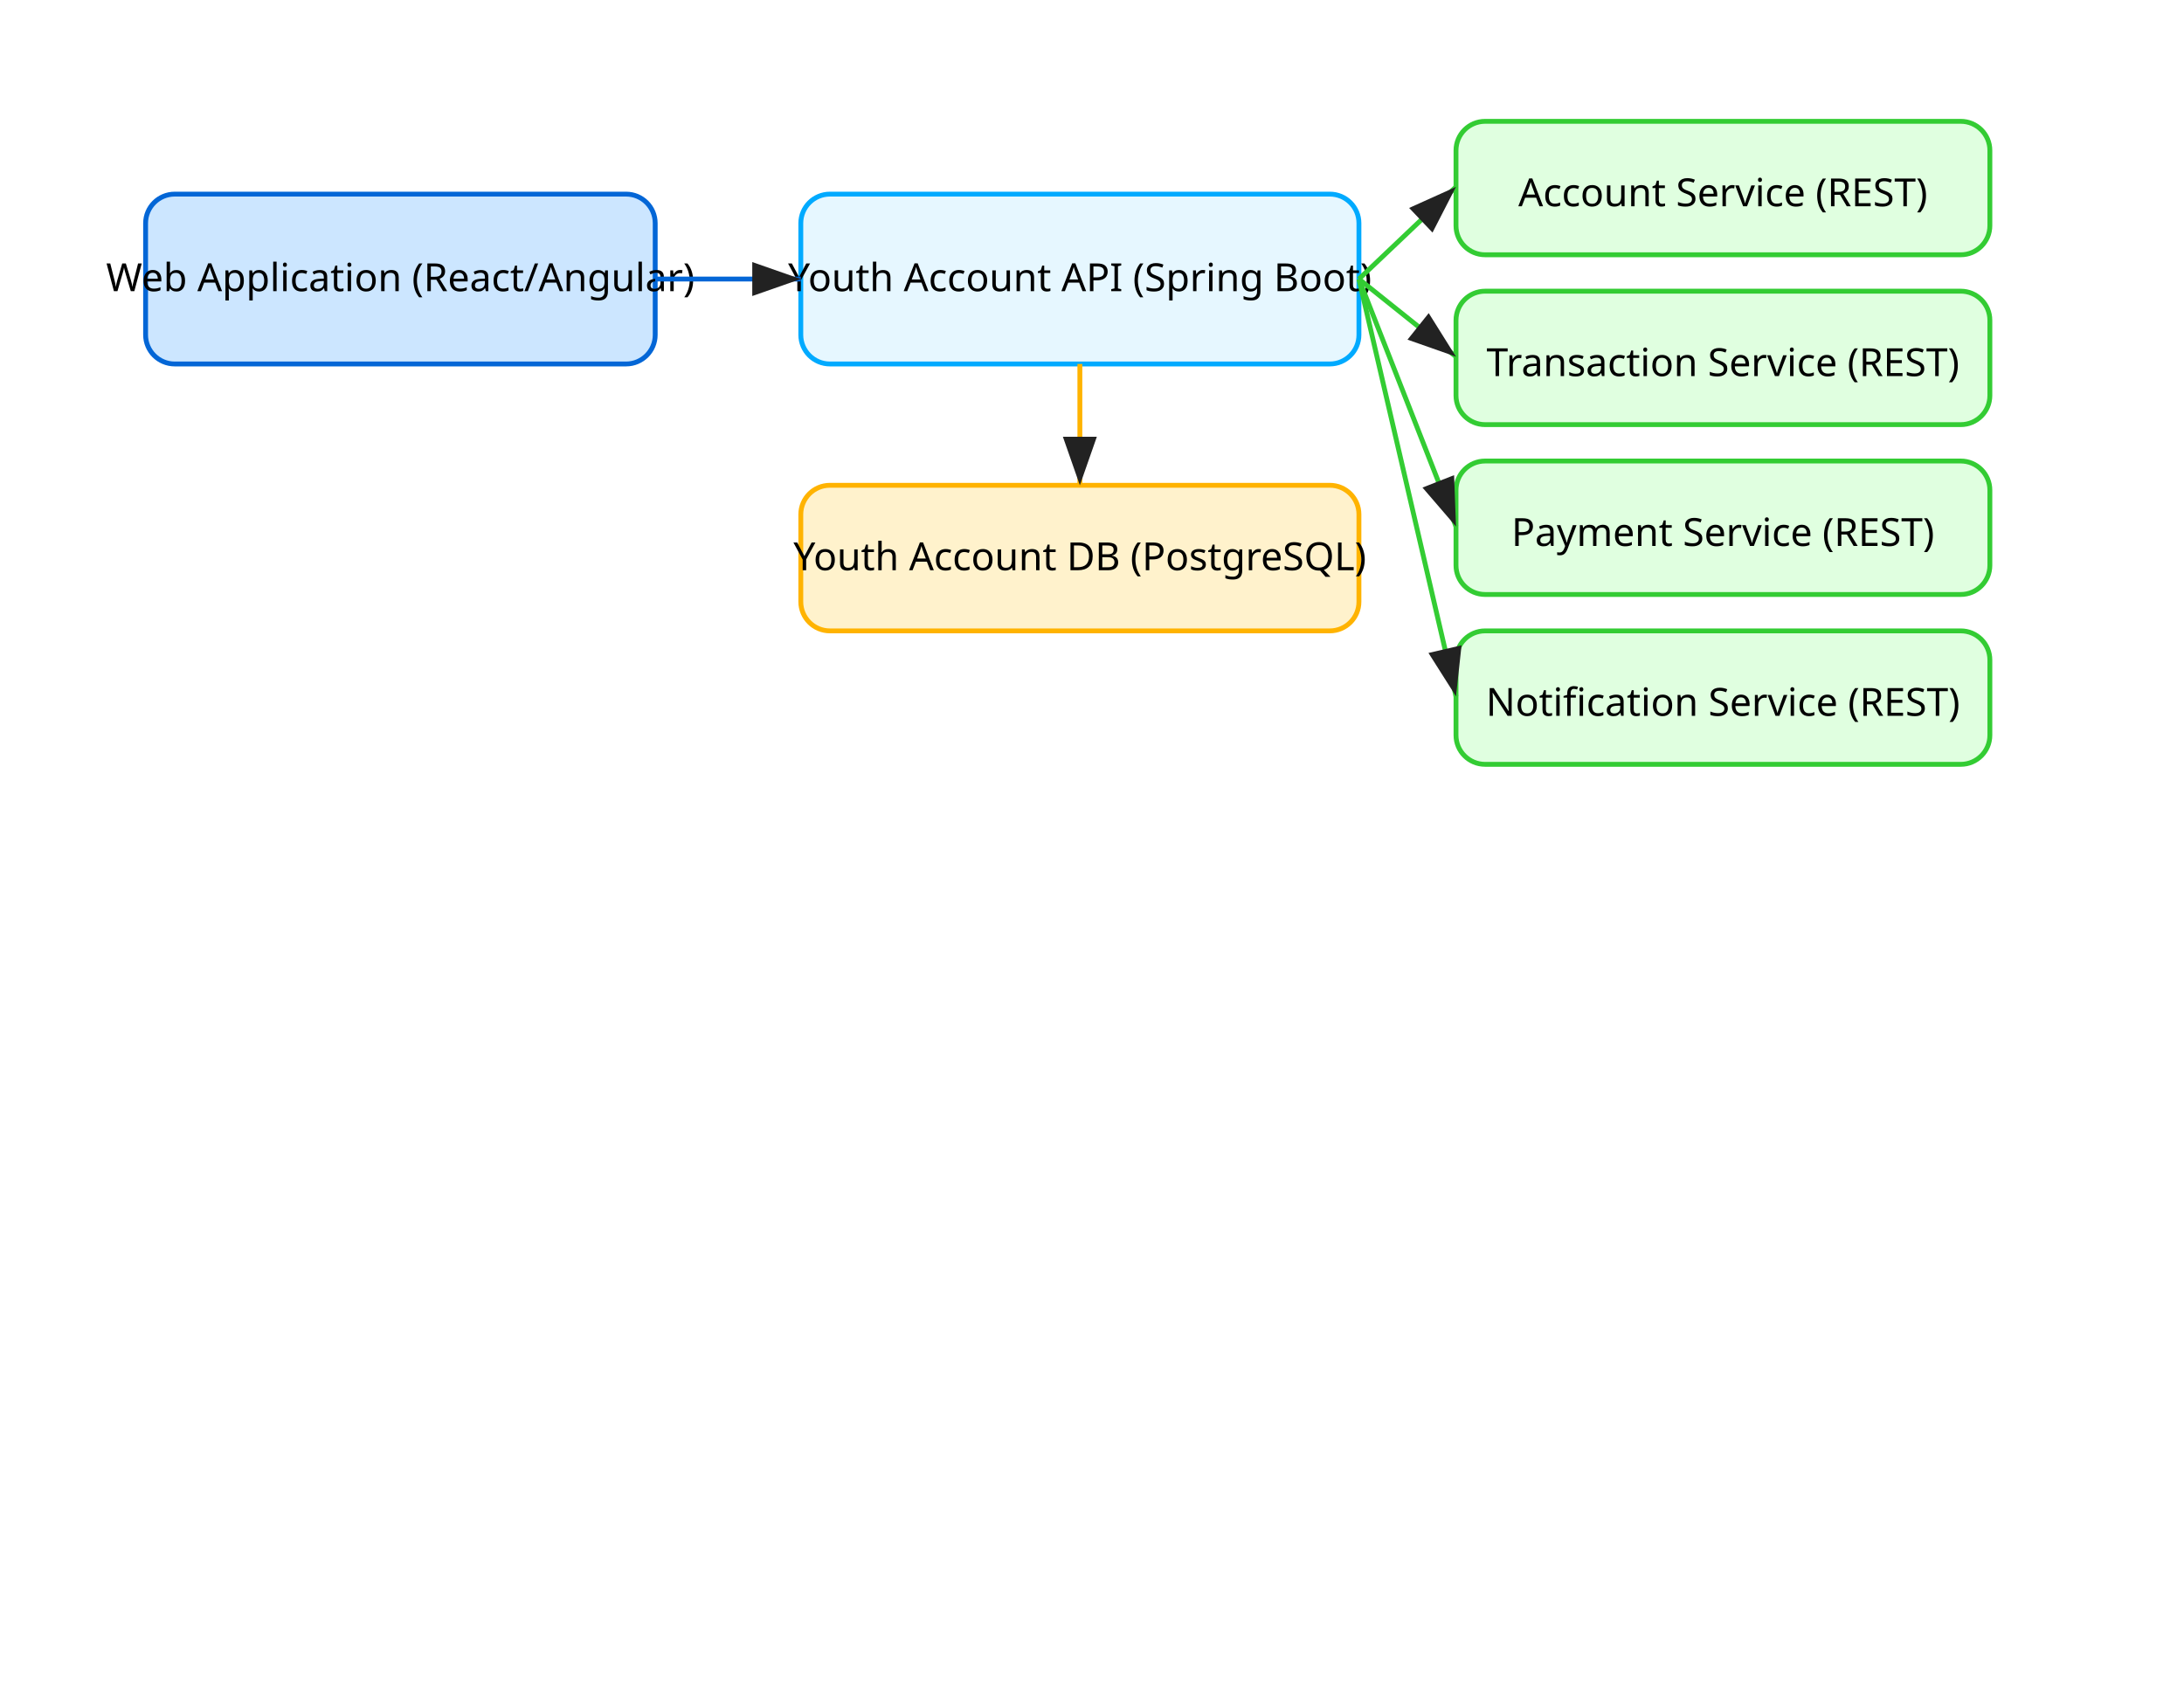
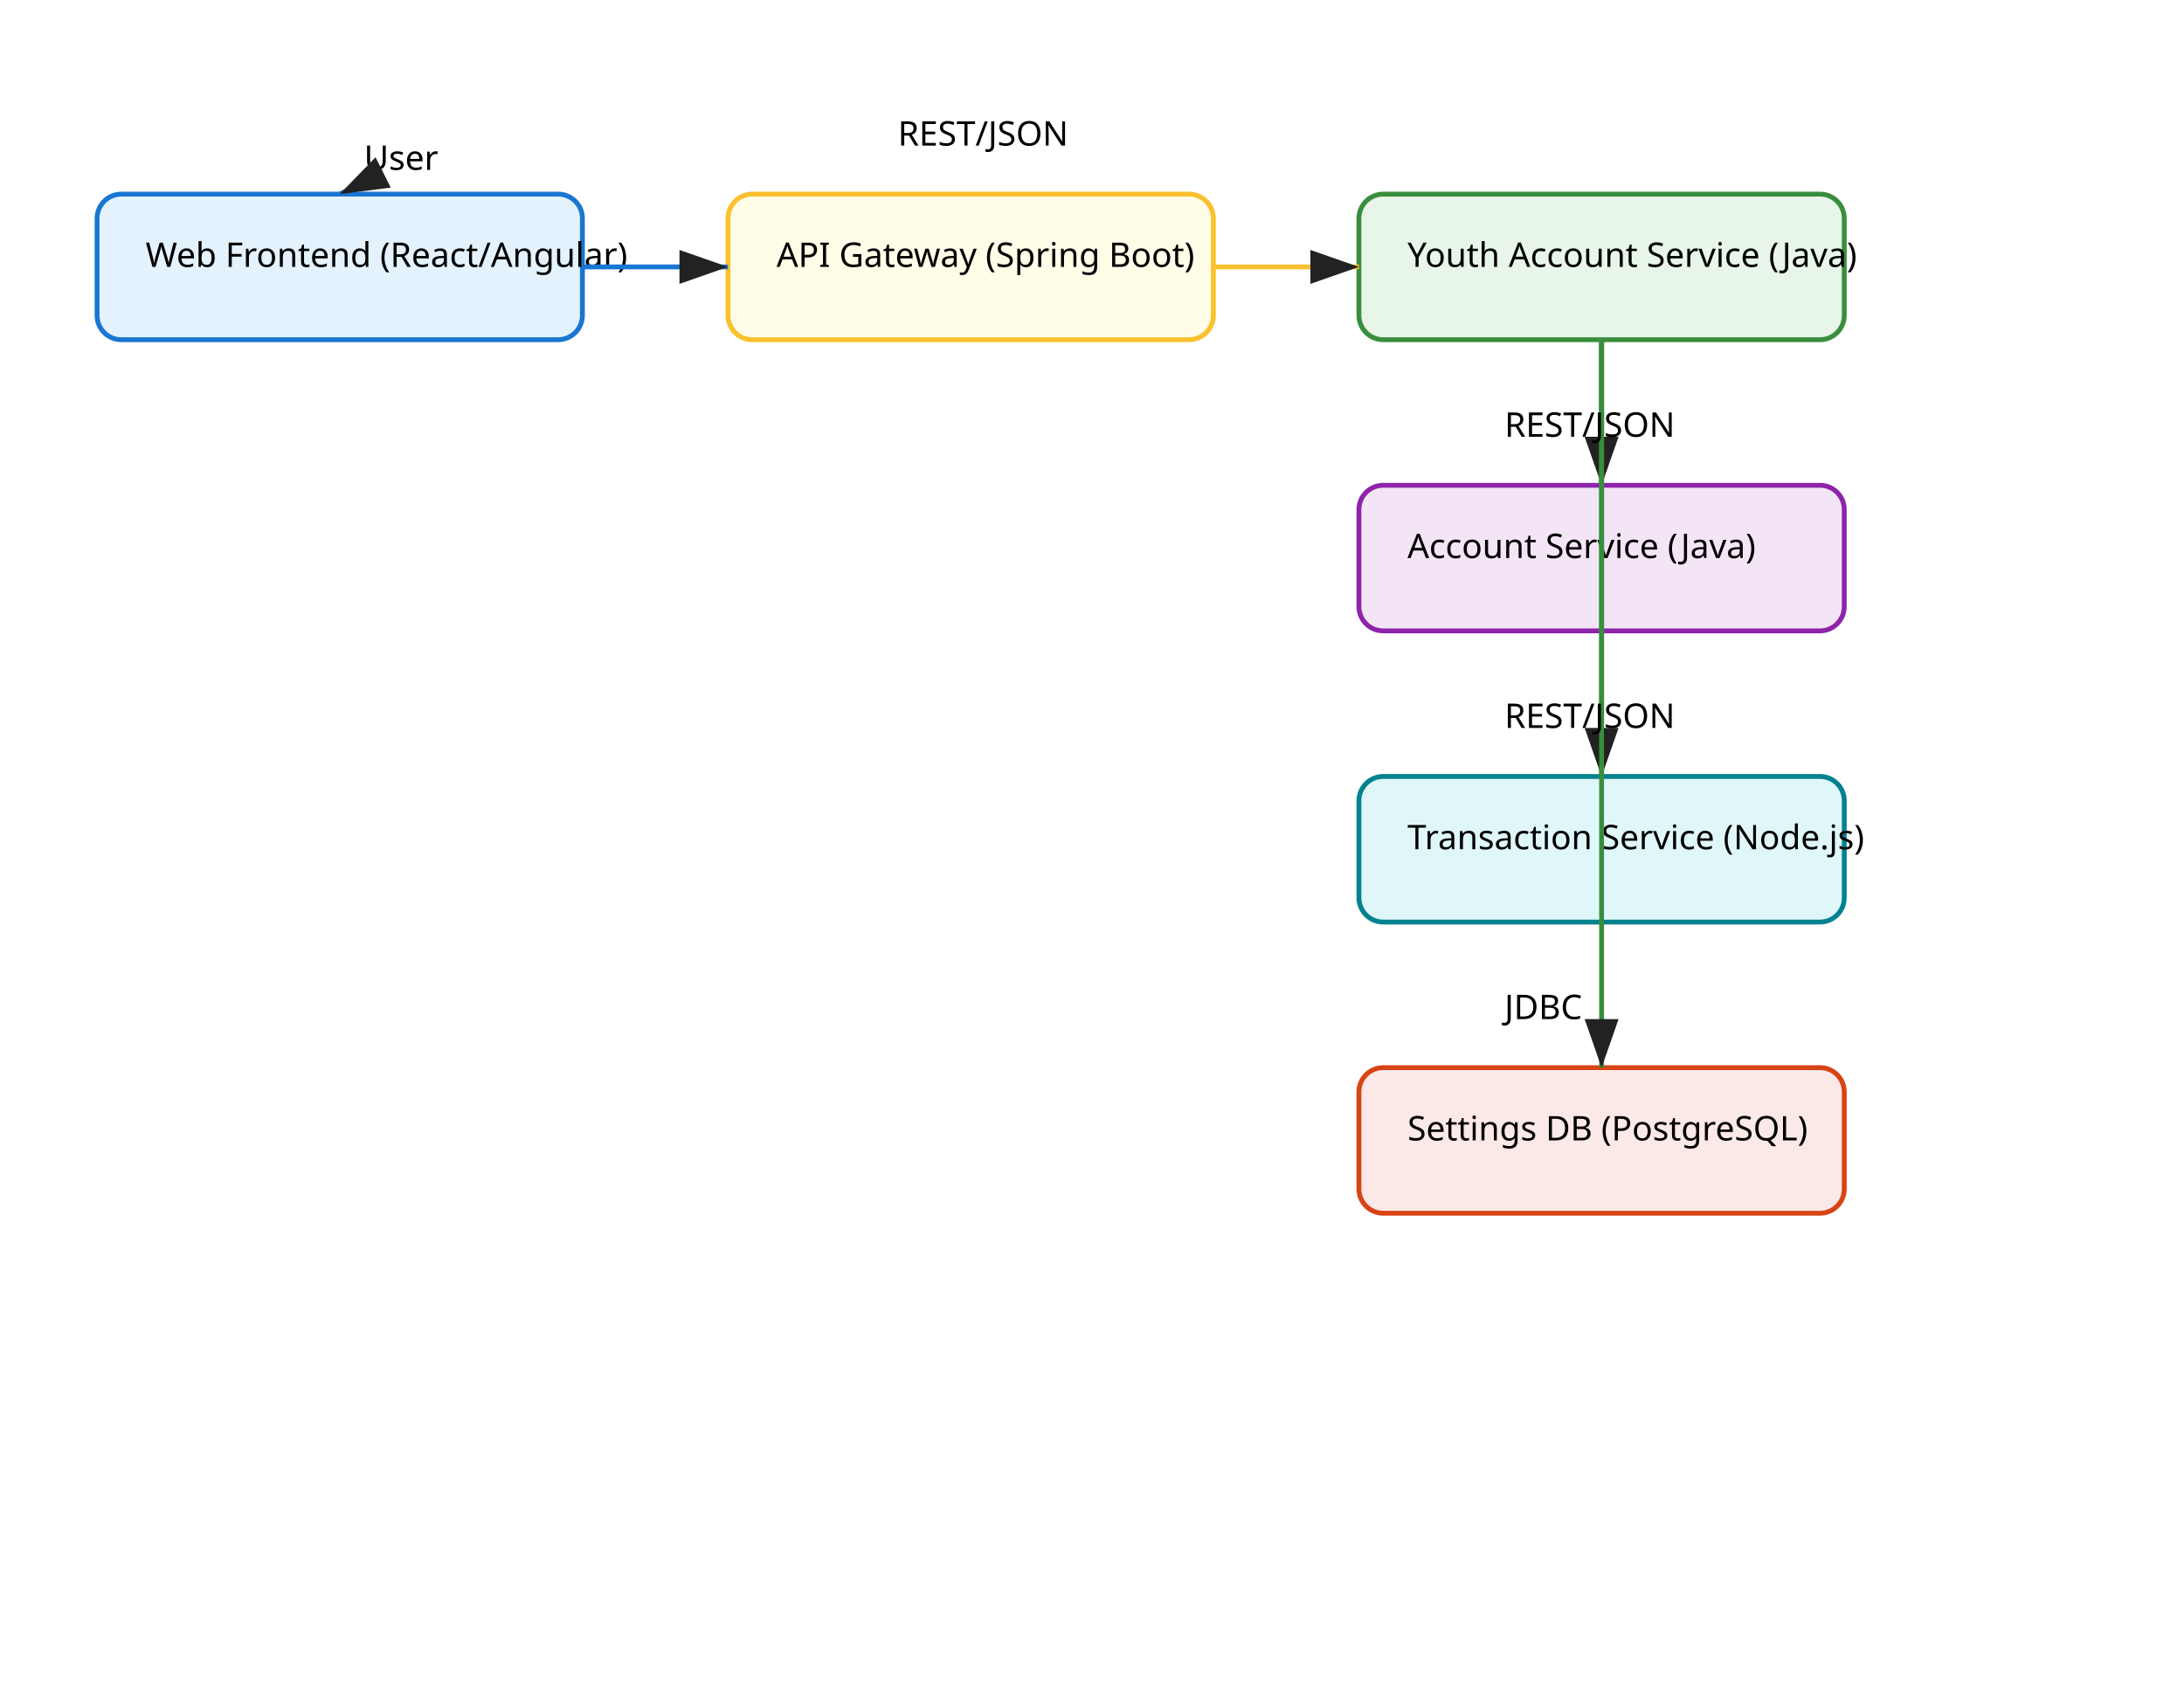
- <svg xmlns="http://www.w3.org/2000/svg" width="900" height="700" viewBox="0 0 900 700">
-   <g font-family="sans-serif" font-size="16">
-     <rect x="60" y="80" width="210" height="70" fill="#cce6ff" stroke="#0366d6" stroke-width="2" rx="12" />
-     <text x="165" y="120" text-anchor="middle">Web Application (React/Angular)</text>
-     <rect x="330" y="80" width="230" height="70" fill="#e6f7ff" stroke="#00aaff" stroke-width="2" rx="12" />
-     <text x="445" y="120" text-anchor="middle">Youth Account API (Spring Boot)</text>
-     <rect x="330" y="200" width="230" height="60" fill="#fff2cc" stroke="#ffb300" stroke-width="2" rx="12" />
-     <text x="445" y="235" text-anchor="middle">Youth Account DB (PostgreSQL)</text>
-     <rect x="600" y="50" width="220" height="55" fill="#e0ffe0" stroke="#33cc33" stroke-width="2" rx="12" />
-     <text x="710" y="85" text-anchor="middle">Account Service (REST)</text>
-     <rect x="600" y="120" width="220" height="55" fill="#e0ffe0" stroke="#33cc33" stroke-width="2" rx="12" />
-     <text x="710" y="155" text-anchor="middle">Transaction Service (REST)</text>
-     <rect x="600" y="190" width="220" height="55" fill="#e0ffe0" stroke="#33cc33" stroke-width="2" rx="12" />
-     <text x="710" y="225" text-anchor="middle">Payment Service (REST)</text>
-     <rect x="600" y="260" width="220" height="55" fill="#e0ffe0" stroke="#33cc33" stroke-width="2" rx="12" />
-     <text x="710" y="295" text-anchor="middle">Notification Service (REST)</text>
-     <line x1="270" y1="115" x2="330" y2="115" stroke="#0366d6" stroke-width="2" marker-end="url(#arrowhead)" />
-     <line x1="445" y1="150" x2="445" y2="200" stroke="#ffb300" stroke-width="2" marker-end="url(#arrowhead)" />
-     <line x1="560" y1="115" x2="600" y2="77" stroke="#33cc33" stroke-width="2" marker-end="url(#arrowhead)" />
-     <line x1="560" y1="115" x2="600" y2="147" stroke="#33cc33" stroke-width="2" marker-end="url(#arrowhead)" />
-     <line x1="560" y1="115" x2="600" y2="217" stroke="#33cc33" stroke-width="2" marker-end="url(#arrowhead)" />
-     <line x1="560" y1="115" x2="600" y2="287" stroke="#33cc33" stroke-width="2" marker-end="url(#arrowhead)" />
-     <defs>
-       <marker id="arrowhead" markerWidth="10" markerHeight="7" refX="10" refY="3.5" orient="auto">
-         <polygon points="0 0, 10 3.5, 0 7" fill="#222" />
-       </marker>
-     </defs>
-   </g>
+ <svg xmlns="http://www.w3.org/2000/svg" width="900" height="700">
+   <style>.comp { font: 14px sans-serif; }</style>
+   <rect x="40" y="80" width="200" height="60" rx="10" fill="#e3f2fd" stroke="#1976d2" stroke-width="2" />
+   <text x="60" y="110" class="comp">Web Frontend (React/Angular)</text>
+   <rect x="300" y="80" width="200" height="60" rx="10" fill="#fffde7" stroke="#fbc02d" stroke-width="2" />
+   <text x="320" y="110" class="comp">API Gateway (Spring Boot)</text>
+   <rect x="560" y="80" width="200" height="60" rx="10" fill="#e8f5e9" stroke="#388e3c" stroke-width="2" />
+   <text x="580" y="110" class="comp">Youth Account Service (Java)</text>
+   <rect x="560" y="200" width="200" height="60" rx="10" fill="#f3e5f5" stroke="#8e24aa" stroke-width="2" />
+   <text x="580" y="230" class="comp">Account Service (Java)</text>
+   <rect x="560" y="320" width="200" height="60" rx="10" fill="#e0f7fa" stroke="#00838f" stroke-width="2" />
+   <text x="580" y="350" class="comp">Transaction Service (Node.js)</text>
+   <rect x="560" y="440" width="200" height="60" rx="10" fill="#fbe9e7" stroke="#d84315" stroke-width="2" />
+   <text x="580" y="470" class="comp">Settings DB (PostgreSQL)</text>
+   <line x1="240" y1="110" x2="300" y2="110" stroke="#1976d2" stroke-width="2" marker-end="url(#arrow)" />
+   <line x1="500" y1="110" x2="560" y2="110" stroke="#fbc02d" stroke-width="2" marker-end="url(#arrow)" />
+   <line x1="660" y1="140" x2="660" y2="200" stroke="#388e3c" stroke-width="2" marker-end="url(#arrow)" />
+   <line x1="660" y1="140" x2="660" y2="320" stroke="#388e3c" stroke-width="2" marker-end="url(#arrow)" />
+   <line x1="660" y1="140" x2="660" y2="440" stroke="#388e3c" stroke-width="2" marker-end="url(#arrow)" />
+   <defs>
+     <marker id="arrow" markerWidth="10" markerHeight="7" refX="10" refY="3.5" orient="auto">
+       <polygon points="0 0, 10 3.5, 0 7" fill="#222" />
+     </marker>
+   </defs>
+   <text x="150" y="70" class="comp">User</text>
+   <line x1="150" y1="75" x2="140" y2="80" stroke="#1976d2" stroke-width="2" marker-end="url(#arrow)" />
+   <text x="370" y="60" class="comp">REST/JSON</text>
+   <text x="620" y="180" class="comp">REST/JSON</text>
+   <text x="620" y="300" class="comp">REST/JSON</text>
+   <text x="620" y="420" class="comp">JDBC</text>
</svg>
